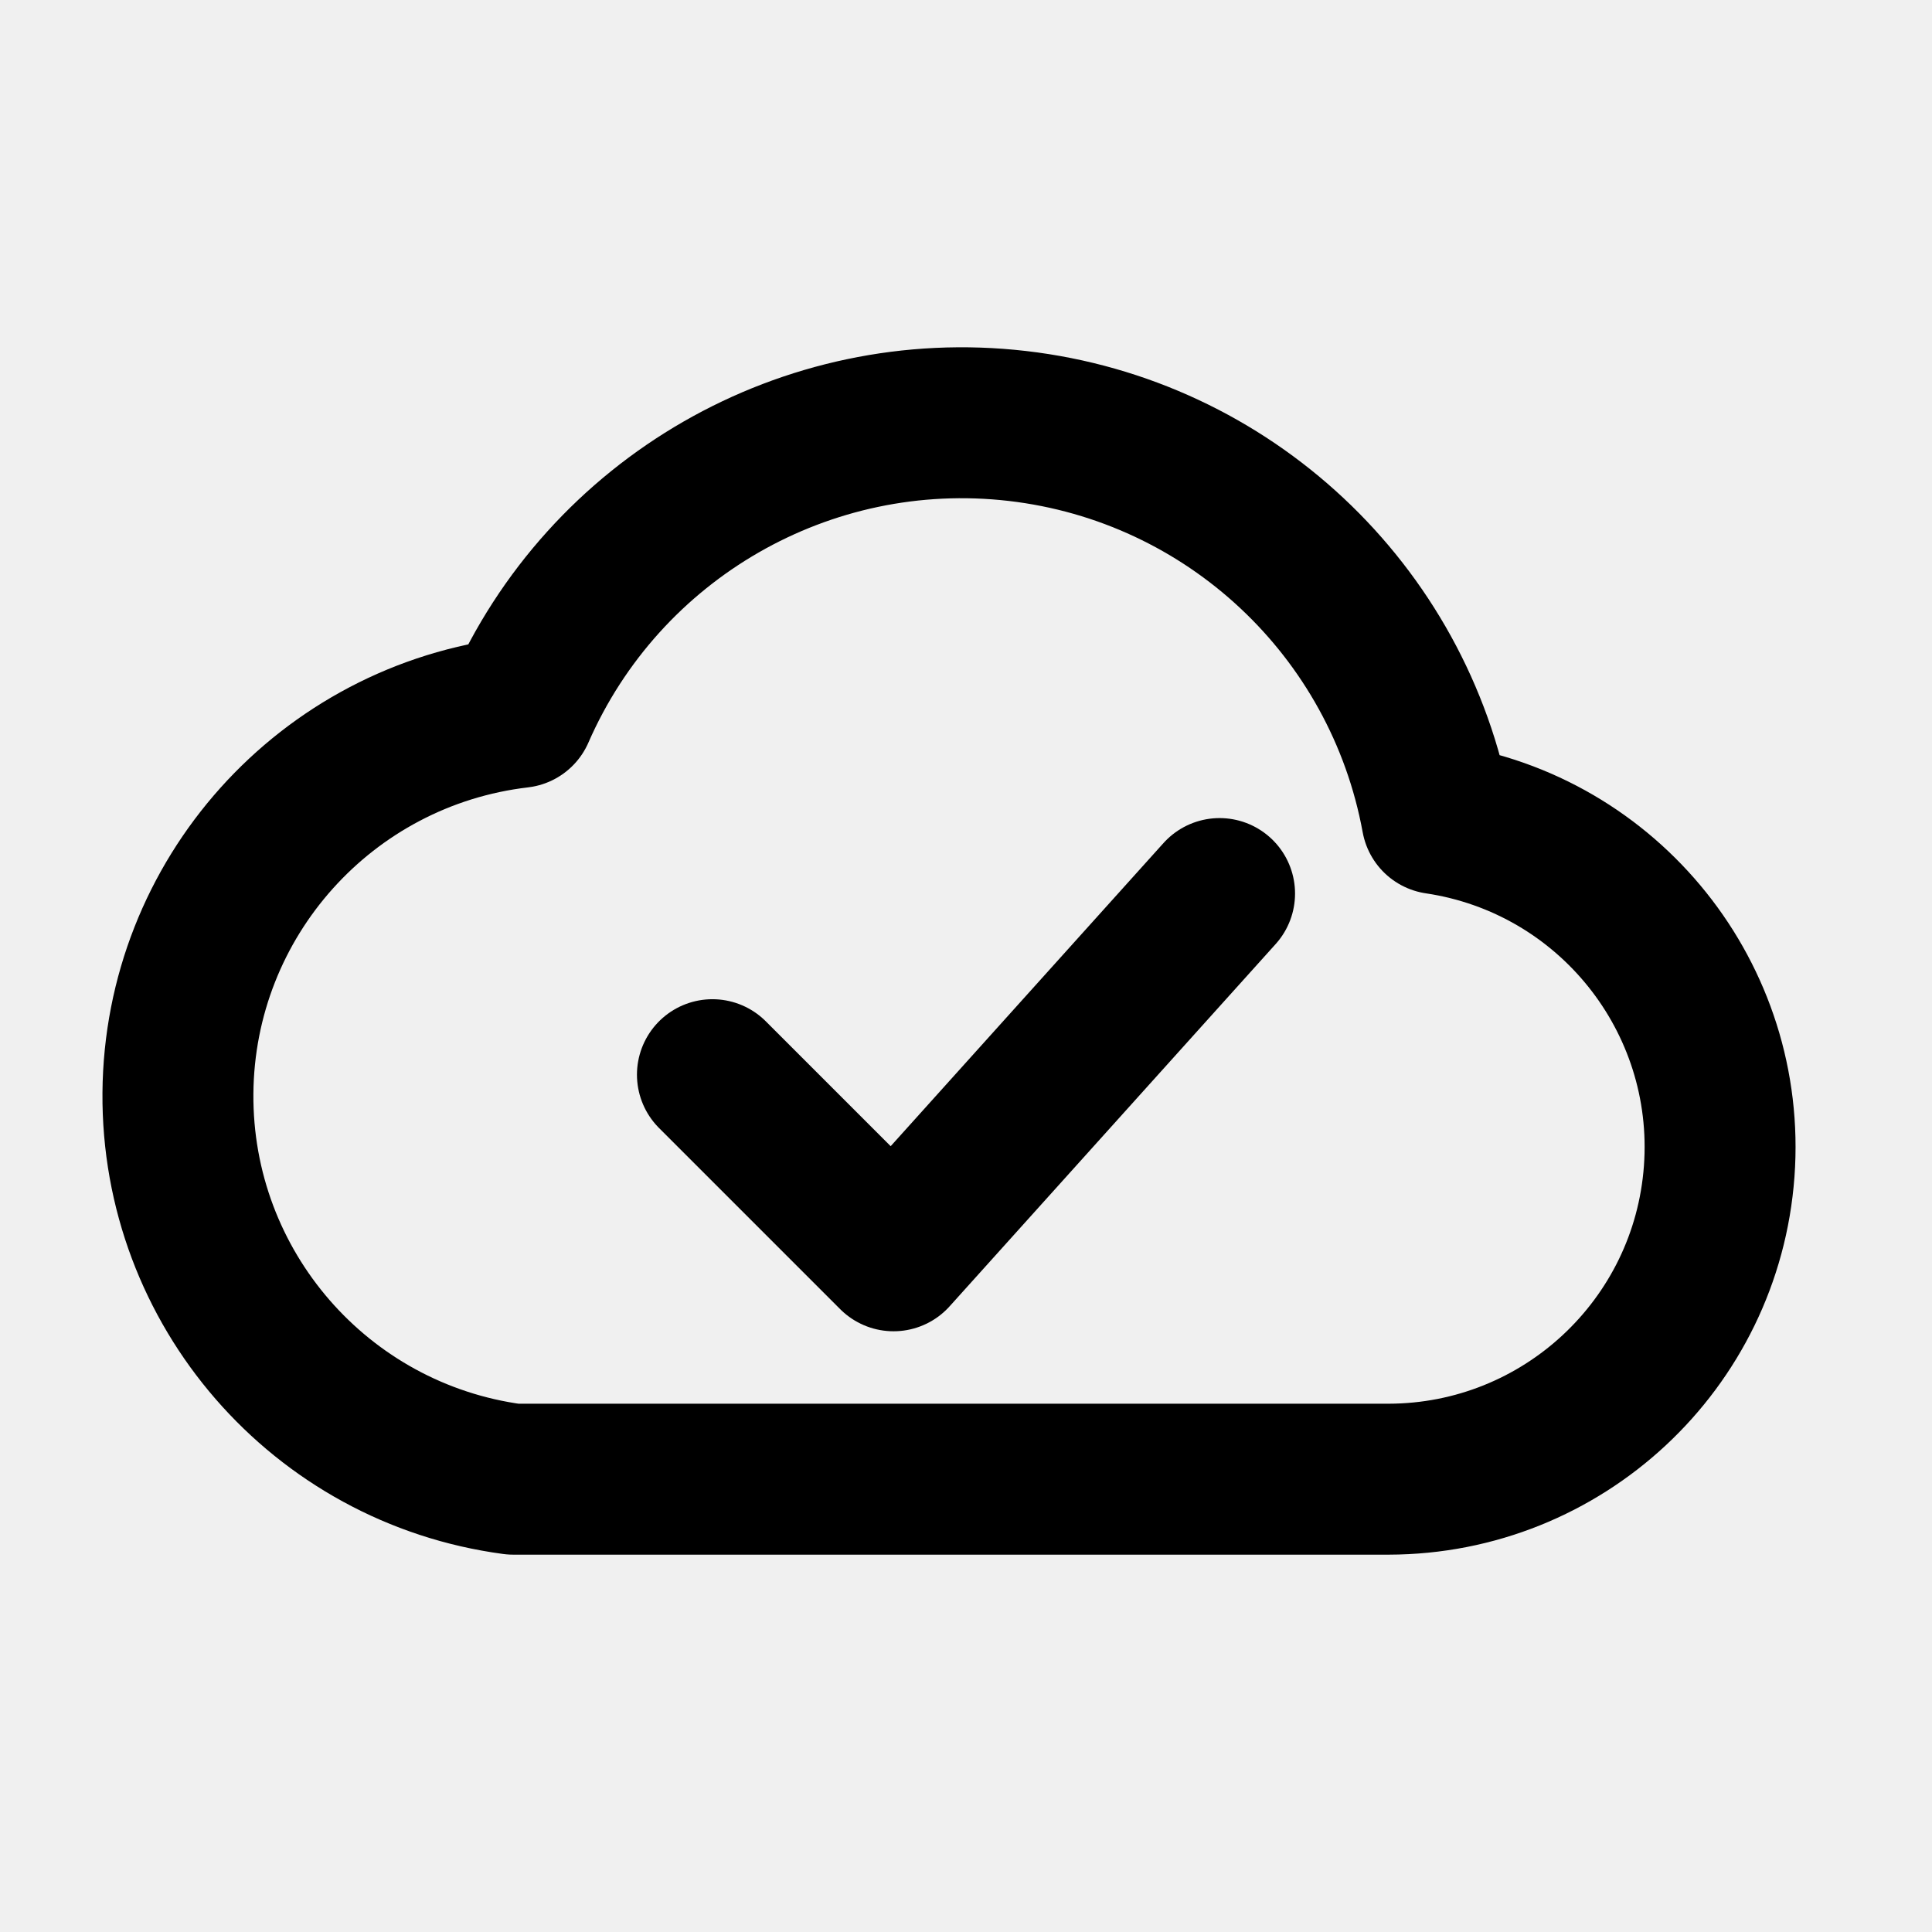
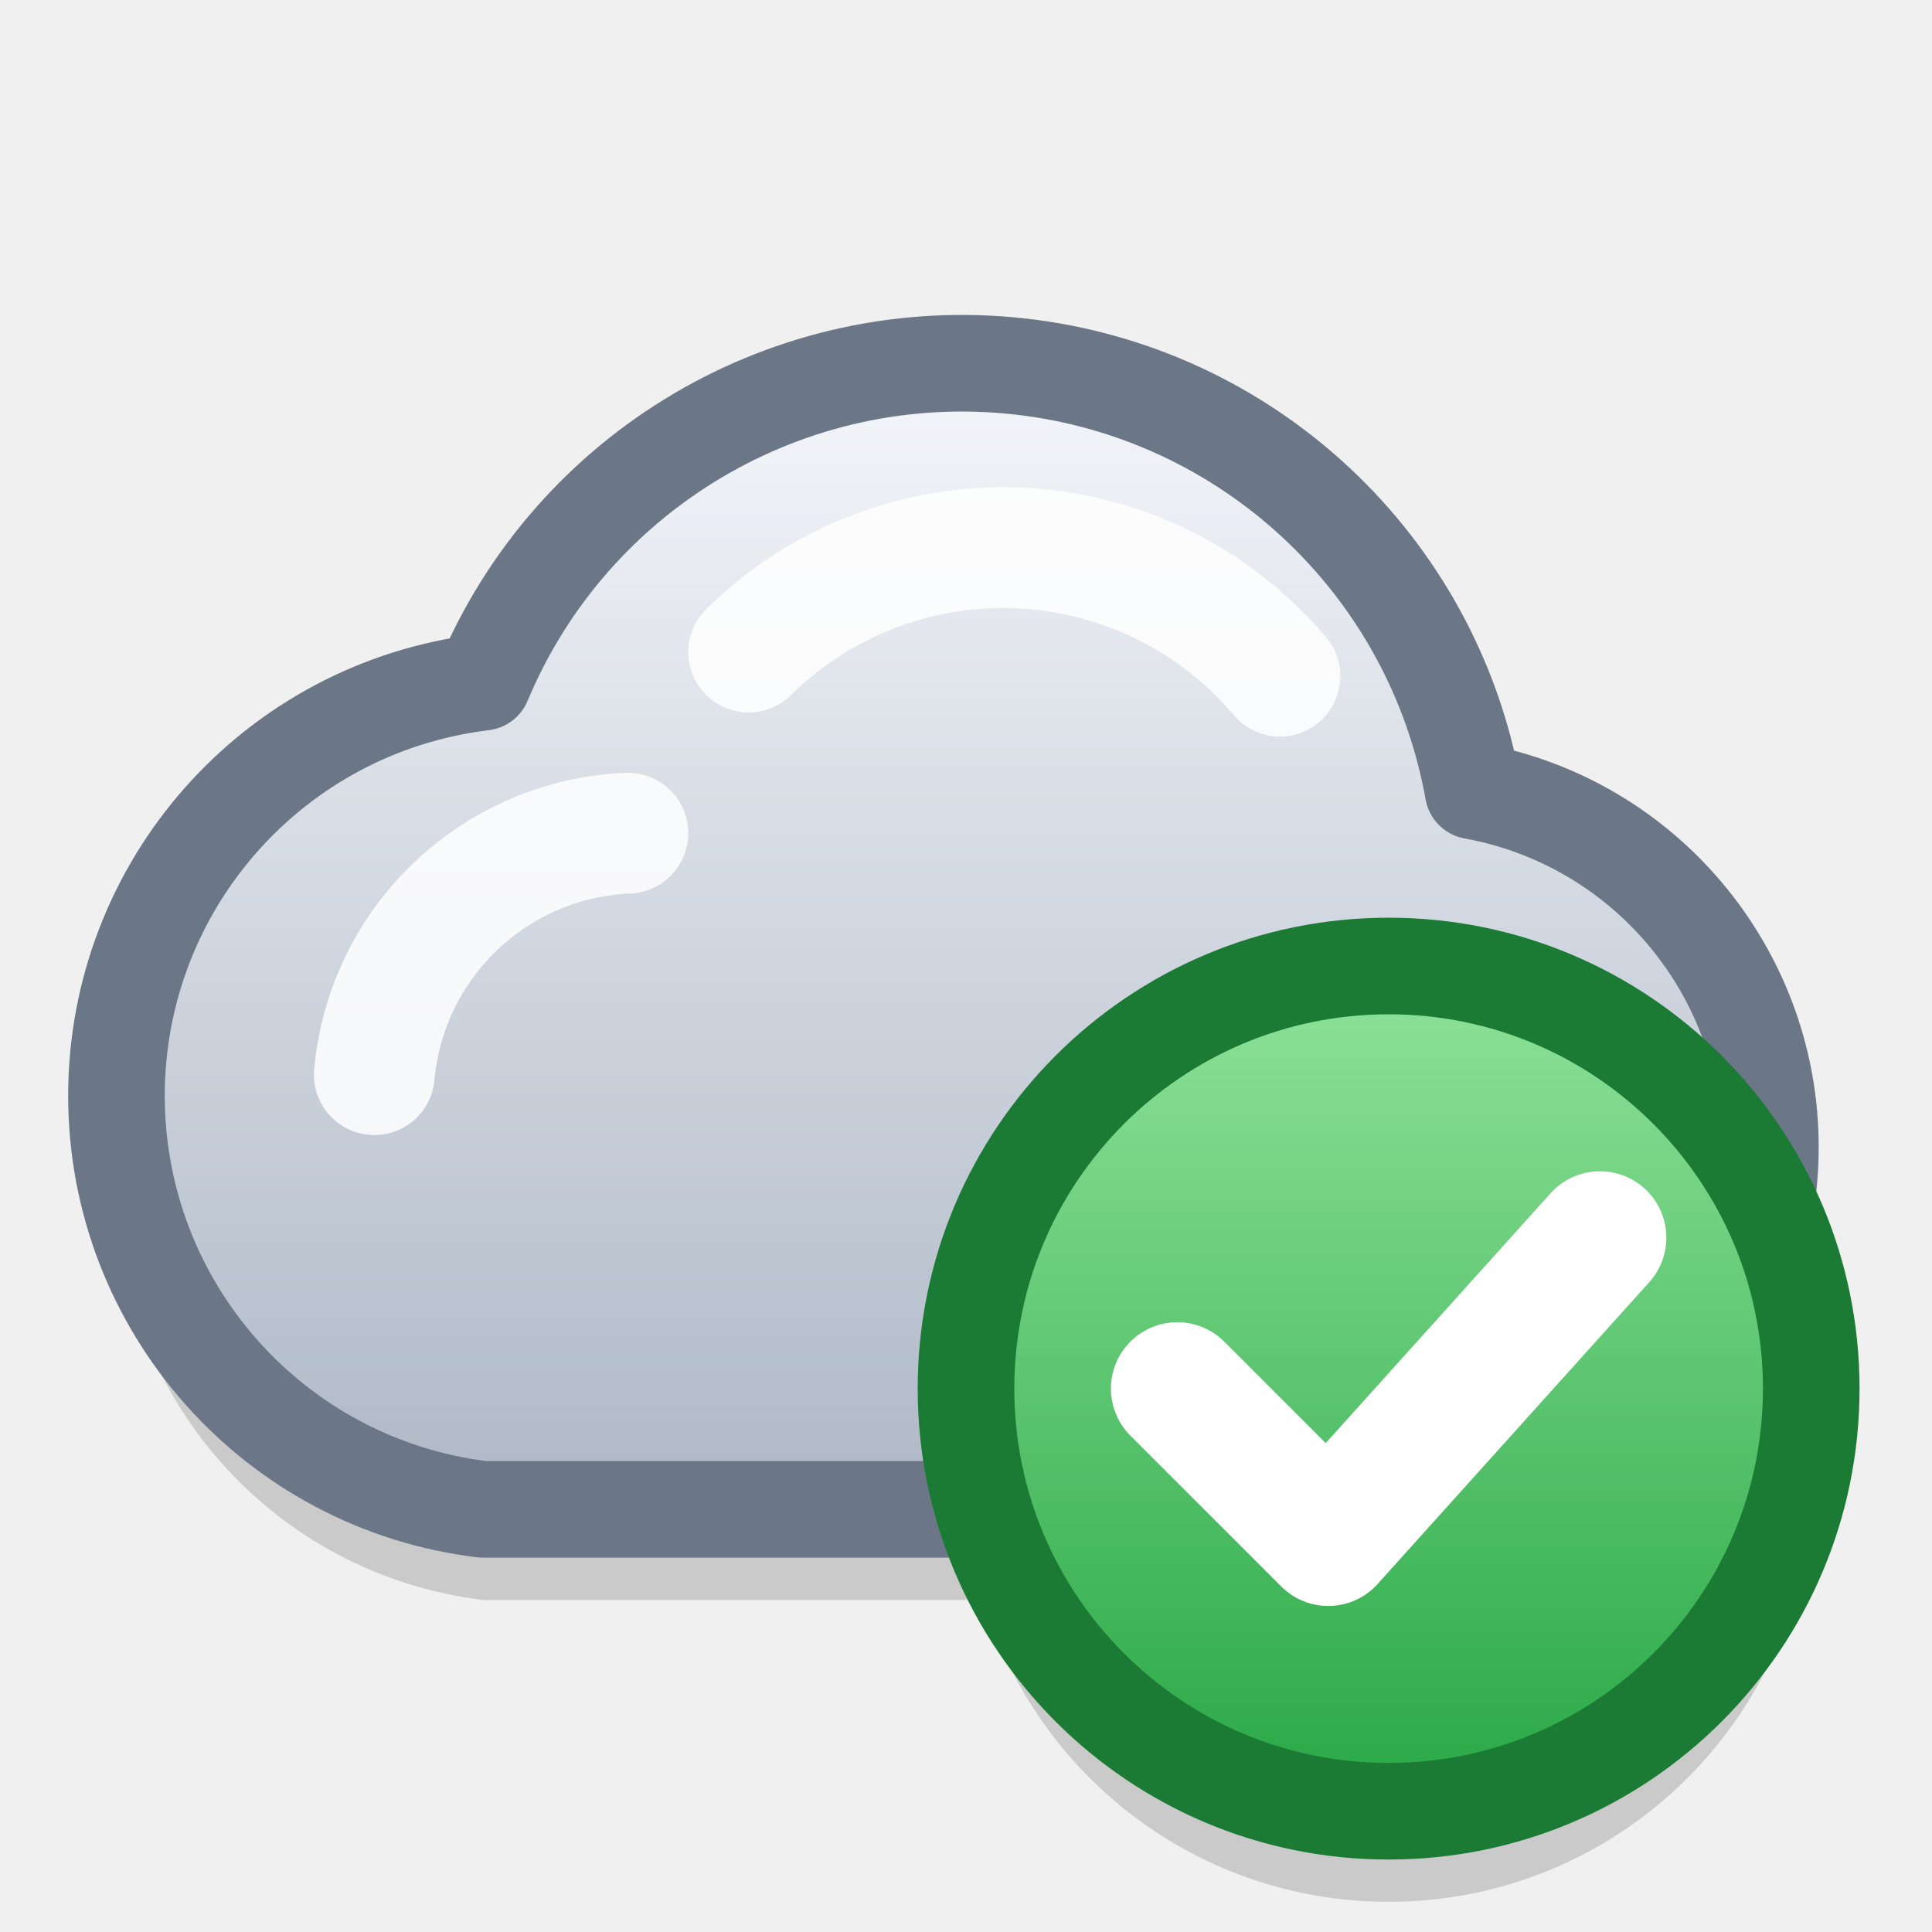
<svg xmlns="http://www.w3.org/2000/svg" viewBox="0 0 16 16">
-   <path d="M4.25 12.25H11.5A2.75 2.75 0 0 0 11.9 6.78A4 4 0 0 0 4.3 5.9A3.2 3.2 0 0 0 4.25 12.25Z" fill="none" stroke="currentColor" stroke-width="1.25" stroke-linejoin="round" />
-   <path d="M5.9 8.9L7.4 10.4L10.1 7.4" fill="none" stroke="currentColor" stroke-width="1.25" stroke-linecap="round" stroke-linejoin="round" />
+   <defs>
+     <linearGradient id="g0" x2="0" y2="1">
+       <stop offset="0" stop-color="#f4f6fa" />
+       <stop offset="1" stop-color="#aeb8c6" />
+     </linearGradient>
+     <linearGradient id="g1" x2="0" y2="1">
+       <stop offset="0" stop-color="#8fe39a" />
+       <stop offset="1" stop-color="#28a745" />
+     </linearGradient>
+   </defs>
+   <path d="M4 13.25H11.75A3 3 0 0 0 12.2 7.3A4.3 4.3 0 0 0 4 6.4A3.45 3.45 0 0 0 4 13.25Z" fill="#000000" fill-opacity="0.16" />
+   <path d="M4 12.5H11.75A3 3 0 0 0 12.2 6.55A4.3 4.3 0 0 0 4 5.65A3.45 3.45 0 0 0 4 12.5Z" fill="url(#g0)" stroke="#6b7686" stroke-width="0.8" stroke-linejoin="round" />
+   <path d="M3.1 8.9A2.2 2.2 0 0 1 5.2 6.9M6.2 5.4A3 3 0 0 1 10.6 5.6" fill="none" stroke="#ffffff" stroke-width="1" stroke-linecap="round" stroke-opacity="0.85" />
+   <path d="M8 12.25A3.5 3.5 0 1 1 15 12.25A3.5 3.5 0 1 1 8 12.25Z" fill="#000000" fill-opacity="0.16" />
+   <path d="M8 11.5A3.5 3.5 0 1 1 15 11.5A3.5 3.5 0 1 1 8 11.5Z" fill="url(#g1)" stroke="#1b7a33" stroke-width="0.8" />
+   <path d="M9.75 11.5L11 12.75L13.25 10.25" fill="none" stroke="#ffffff" stroke-linecap="round" stroke-linejoin="round" stroke-width="1.1" />
</svg>
